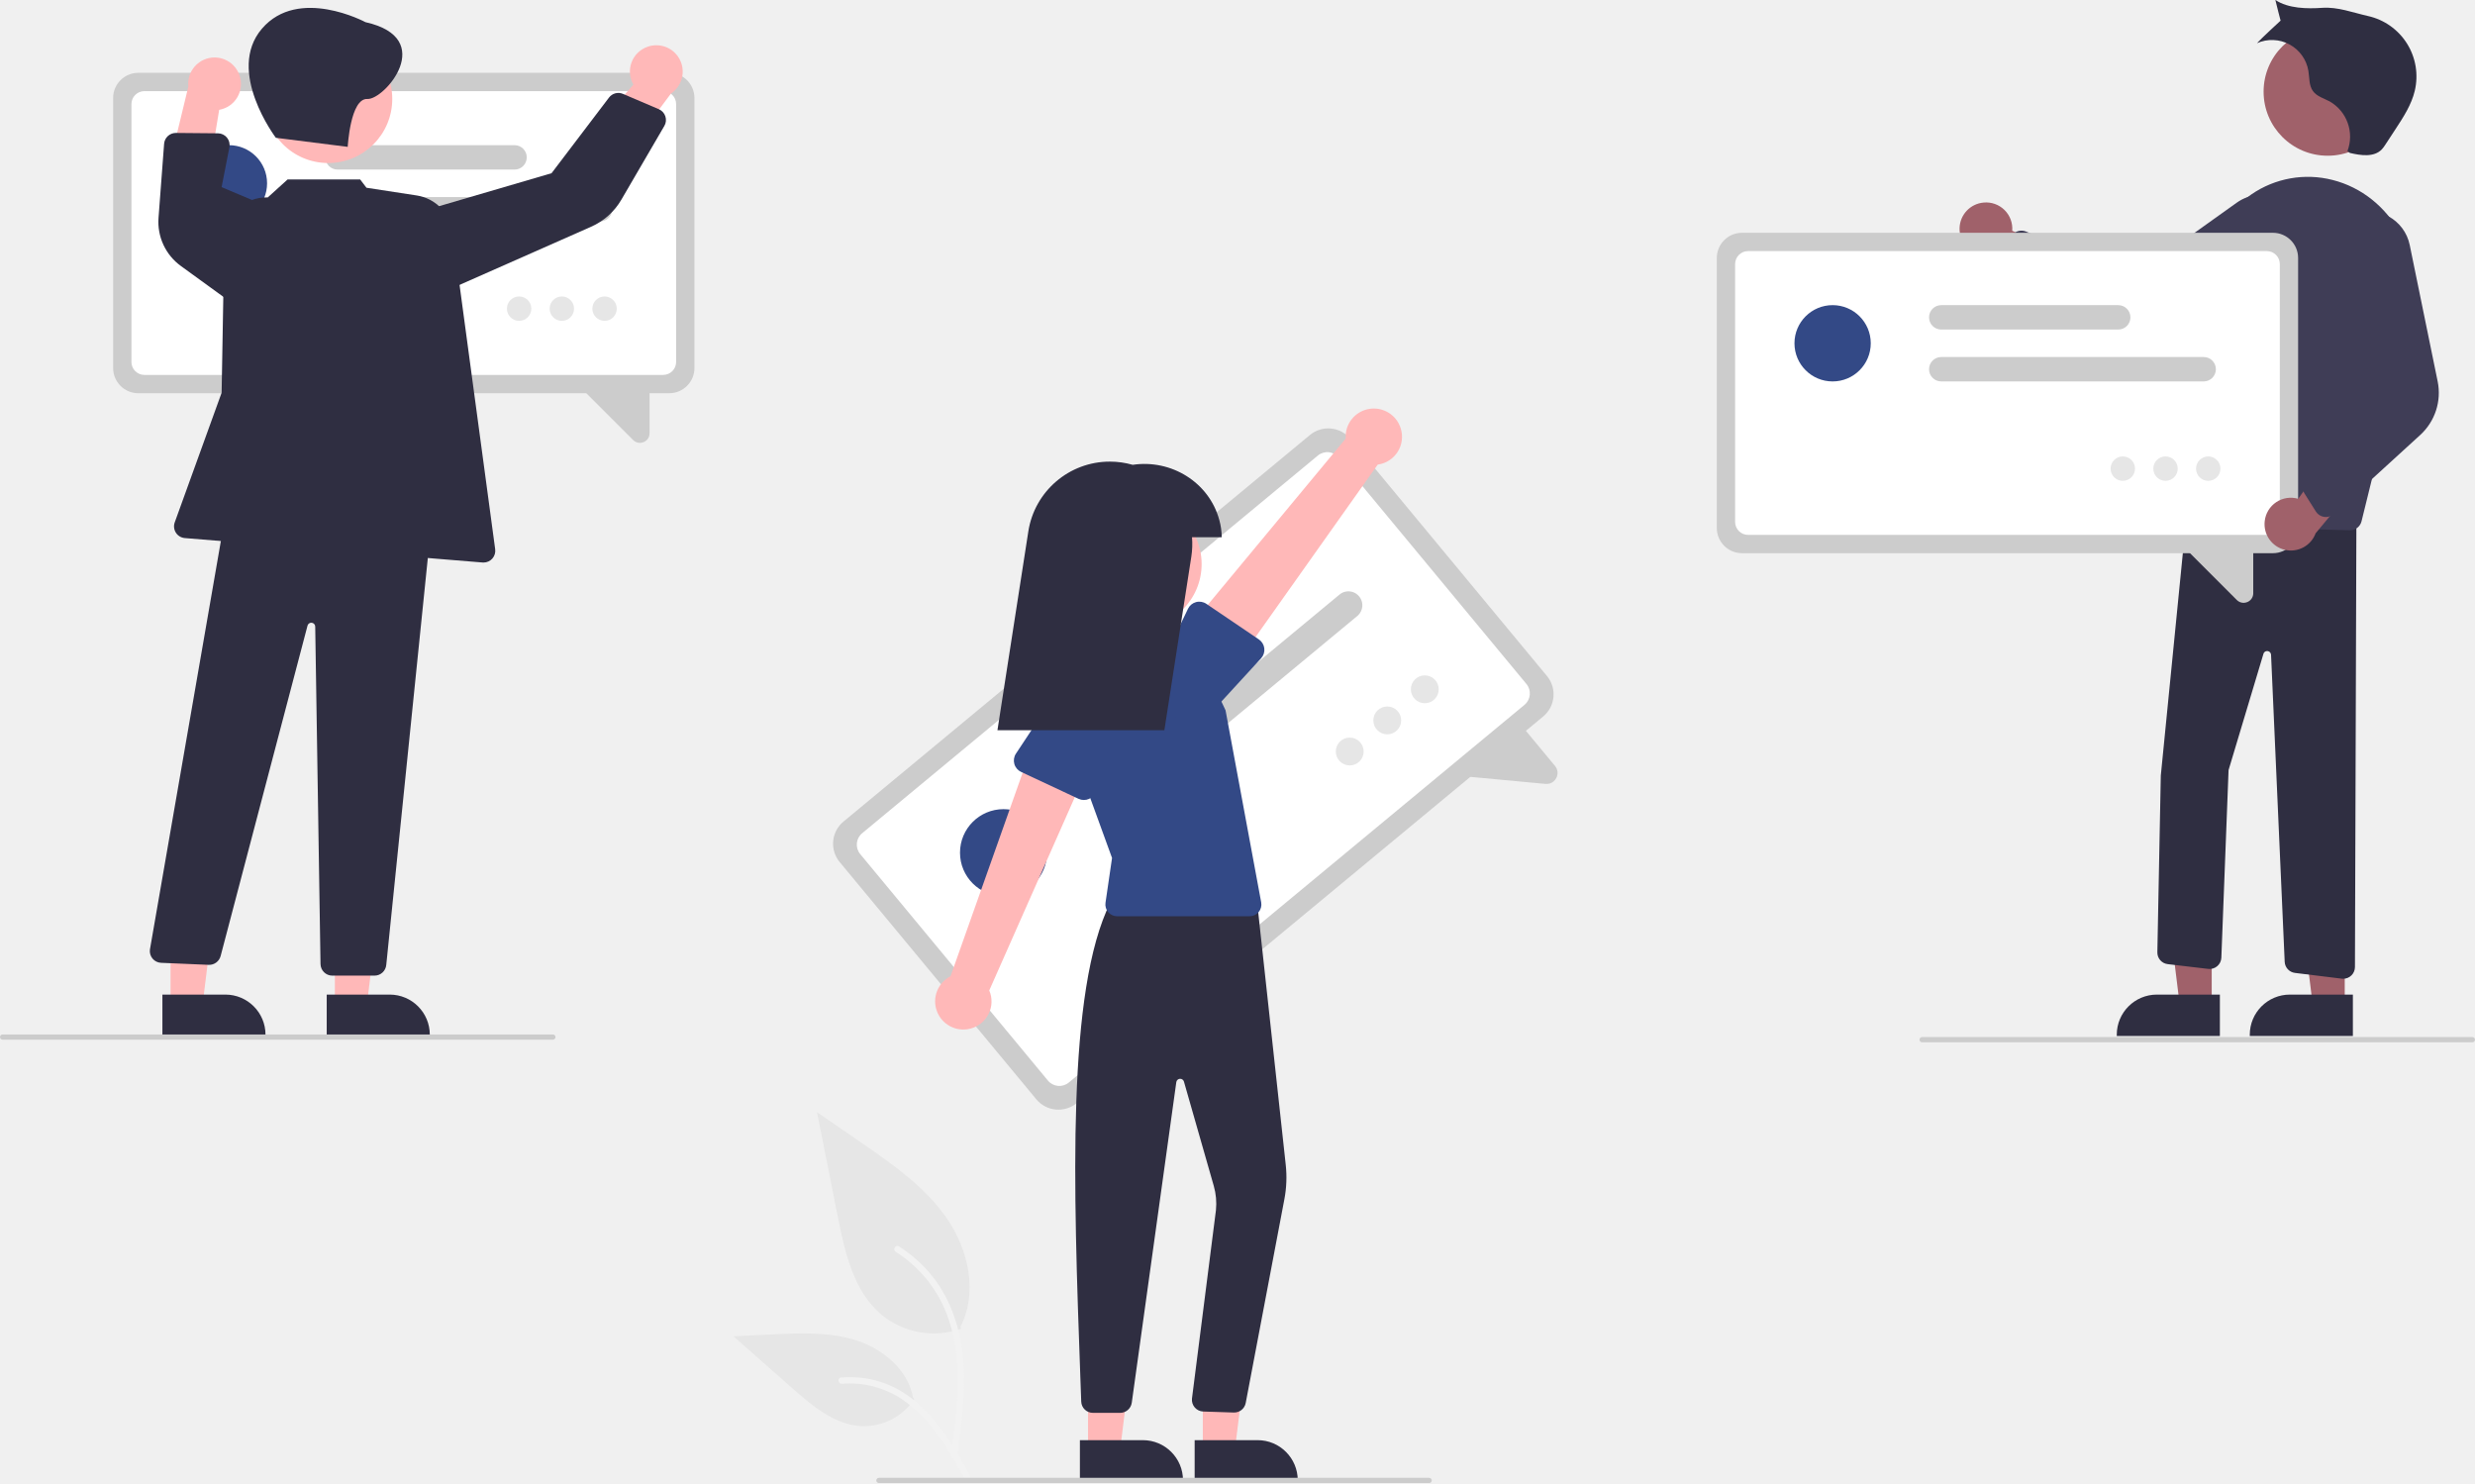
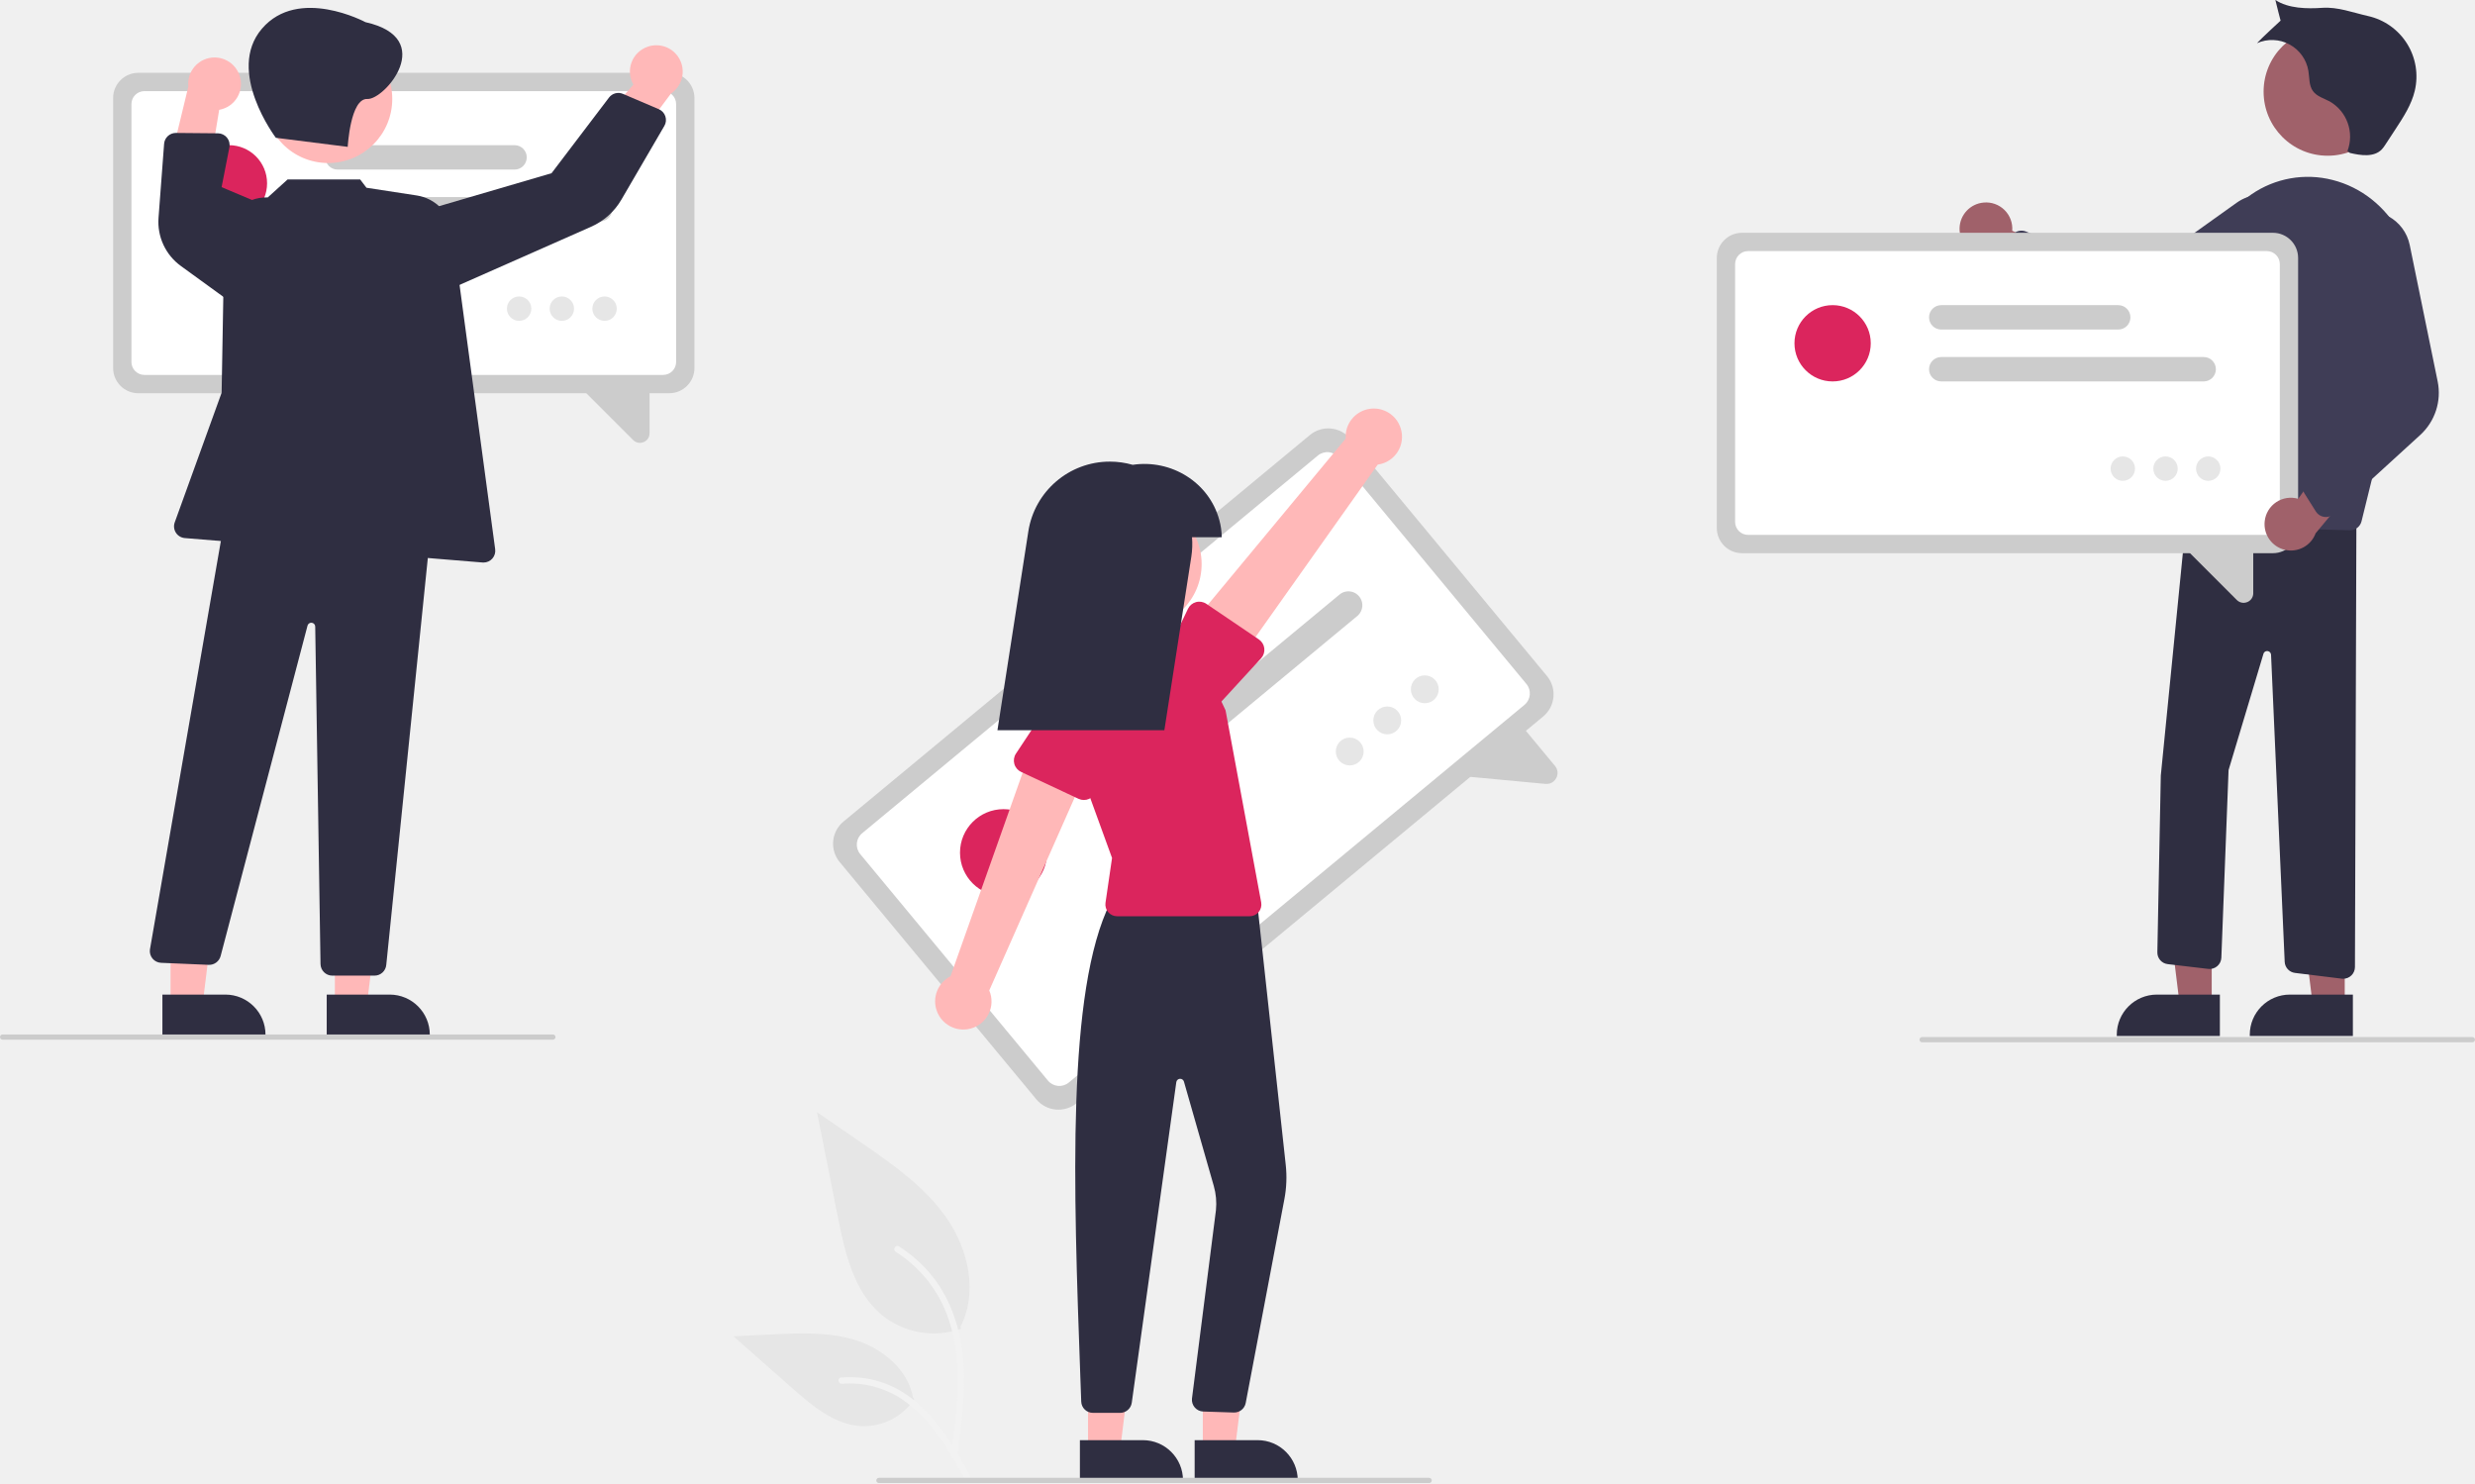
<svg xmlns="http://www.w3.org/2000/svg" id="a953921f-4c4e-4323-8cfc-8a6ae54c37d9" data-name="Layer 1" width="949" height="568.653" viewBox="0 0 949 568.653">
  <path d="M493.954,675.174a31.517,31.517,0,0,1-30.435-5.361c-10.66-8.947-14.002-23.687-16.721-37.336l-8.043-40.37,16.84,11.595c12.11,8.339,24.493,16.944,32.878,29.023s12.045,28.566,5.308,41.635" transform="translate(-125.5 -165.6736)" fill="#e6e6e6" />
  <path d="M492.515,724.05c1.704-12.415,3.457-24.99,2.261-37.538-1.062-11.144-4.462-22.029-11.383-30.953a51.491,51.491,0,0,0-13.211-11.971c-1.321-.834-2.537,1.26-1.222,2.09a48.952,48.952,0,0,1,19.363,23.363c4.216,10.722,4.893,22.411,4.166,33.801-.439,6.888-1.37,13.731-2.309,20.565a1.254,1.254,0,0,0,.845,1.489,1.218,1.218,0,0,0,1.489-.845Z" transform="translate(-125.5 -165.6736)" fill="#f2f2f2" />
  <path d="M476.098,702.081a23.201,23.201,0,0,1-20.215,10.433c-10.233-.486-18.764-7.628-26.444-14.408l-22.715-20.056,15.034-.719c10.811-.517,21.901-1,32.199,2.334s19.794,11.358,21.677,22.016" transform="translate(-125.5 -165.6736)" fill="#e6e6e6" />
  <path d="M497.332,731.187c-8.204-14.516-17.719-30.648-34.722-35.805a38.746,38.746,0,0,0-14.604-1.508c-1.551.134-1.163,2.524.384,2.39a35.996,35.996,0,0,1,23.306,6.166c6.572,4.473,11.688,10.692,16.019,17.287,2.653,4.039,5.029,8.25,7.405,12.455.759,1.344,2.979.374,2.211-.986Z" transform="translate(-125.5 -165.6736)" fill="#f2f2f2" />
  <path d="M717.213,440.397,538.36,588.632a11.027,11.027,0,0,1-15.508-1.452L447.457,496.211a11.027,11.027,0,0,1,1.452-15.508L627.761,332.469A11.027,11.027,0,0,1,643.27,333.92L718.665,424.889A11.027,11.027,0,0,1,717.213,440.397Z" transform="translate(-125.5 -165.6736)" fill="#ccc" />
  <path d="M710.046,435.934,535.304,580.76a5.68,5.68,0,0,1-7.989-.748l-71.987-86.857a5.68,5.68,0,0,1,.748-7.989L630.817,340.34a5.68,5.68,0,0,1,7.989.748l71.987,86.857A5.68,5.68,0,0,1,710.046,435.934Z" transform="translate(-125.5 -165.6736)" fill="#fff" />
  <path d="M718.101,466.25l-35.94-3.364,25.723-20.245,13.857,16.719a4.152,4.152,0,0,1,.482,4.661,4.279,4.279,0,0,1-1.051,1.302A4.16,4.16,0,0,1,718.101,466.25Z" transform="translate(-125.5 -165.6736)" fill="#ccc" />
  <path d="M645.928,401.875l-88.399,73.265a5.34,5.34,0,1,1-6.815-8.223l88.399-73.265a5.34,5.34,0,1,1,6.815,8.223Z" transform="translate(-125.5 -165.6736)" fill="#ccc" />
  <path d="M602.664,408.255l-59.618,49.411a5.34,5.34,0,1,1-6.815-8.223l59.618-49.411a5.34,5.34,0,0,1,6.815,8.223Z" transform="translate(-125.5 -165.6736)" fill="#ccc" />
-   <circle cx="384.787" cy="326.947" r="16.688" fill="#334986" />
+   <circle cx="384.787" cy="326.947" r="16.688" fill="#db255d" />
  <circle cx="517.532" cy="288.156" r="5.34" fill="#e6e6e6" />
  <circle cx="531.923" cy="276.229" r="5.34" fill="#e6e6e6" />
  <circle cx="546.313" cy="264.302" r="5.34" fill="#e6e6e6" />
  <polygon points="461.198 556.214 473.458 556.213 479.29 508.925 461.196 508.926 461.198 556.214" fill="#ffb8b8" />
  <path d="M583.571,717.885l24.144-.001h.001a15.386,15.386,0,0,1,15.386,15.386v.5l-39.531.001Z" transform="translate(-125.5 -165.6736)" fill="#2f2e41" />
  <polygon points="417.198 556.214 429.458 556.213 435.29 508.925 417.196 508.926 417.198 556.214" fill="#ffb8b8" />
  <path d="M539.571,717.885l24.144-.001h.001a15.386,15.386,0,0,1,15.386,15.386v.5l-39.531.001Z" transform="translate(-125.5 -165.6736)" fill="#2f2e41" />
  <path d="M555.001,707.419h-.002l-10.426-.003a4.482,4.482,0,0,1-4.495-4.338l-.328-9.121c-2.635-72.94-5.361-148.364,11.517-182.265l.132-.267,55.88-2.022,11.219,102.911a44.621,44.621,0,0,1-.52,13.164L603.148,703.627a4.499,4.499,0,0,1-4.597,3.658l-11.71-.38a4.502,4.502,0,0,1-4.302-4.943l9.199-72.279a24.702,24.702,0,0,0-.835-9.284l-11.44-39.994a1.5,1.5,0,0,0-2.928.206L559.458,703.538A4.518,4.518,0,0,1,555.001,707.419Z" transform="translate(-125.5 -165.6736)" fill="#2f2e41" />
  <circle cx="436.183" cy="216.281" r="24.561" fill="#ffb8b8" />
-   <path d="M604.66,517h-50.823a4.5,4.5,0,0,1-4.453-5.15l2.511-17.196-14.744-40.554a29.844,29.844,0,0,1,24.009-39.767h0a29.73,29.73,0,0,1,31.021,16.815l3.239,6.891L609.085,511.679a4.5,4.5,0,0,1-4.425,5.32Z" transform="translate(-125.5 -165.6736)" fill="#334986" />
+   <path d="M604.66,517h-50.823a4.5,4.5,0,0,1-4.453-5.15l2.511-17.196-14.744-40.554a29.844,29.844,0,0,1,24.009-39.767h0a29.73,29.73,0,0,1,31.021,16.815l3.239,6.891L609.085,511.679a4.5,4.5,0,0,1-4.425,5.32Z" transform="translate(-125.5 -165.6736)" fill="#db255d" />
  <path d="M497.374,560.136a10.743,10.743,0,0,0,7.445-14.694l39.602-89.472-22.655-5.706L489.962,540.006a10.801,10.801,0,0,0,7.412,20.13Z" transform="translate(-125.5 -165.6736)" fill="#ffb8b8" />
-   <path d="M539.06,471.971l-22.033-10.314a4.817,4.817,0,0,1-1.974-7.022l13.39-20.223a13.377,13.377,0,0,1,24.198,11.413l-6.924,23.163a4.817,4.817,0,0,1-6.657,2.982Z" transform="translate(-125.5 -165.6736)" fill="#334986" />
+   <path d="M539.06,471.971l-22.033-10.314a4.817,4.817,0,0,1-1.974-7.022l13.39-20.223a13.377,13.377,0,0,1,24.198,11.413l-6.924,23.163a4.817,4.817,0,0,1-6.657,2.982Z" transform="translate(-125.5 -165.6736)" fill="#db255d" />
  <path d="M662.575,329.897a10.743,10.743,0,0,1-8.809,13.919L597.197,423.651,580.695,407.115l60.794-73.275a10.801,10.801,0,0,1,21.086-3.943Z" transform="translate(-125.5 -165.6736)" fill="#ffb8b8" />
-   <path d="M610.279,414.281a4.812,4.812,0,0,1-1.235,3.816l-16.349,17.809a13.377,13.377,0,0,1-22.195-14.939L581.012,399.109a4.817,4.817,0,0,1,7.042-1.9l20.142,13.643A4.811,4.811,0,0,1,610.279,414.281Z" transform="translate(-125.5 -165.6736)" fill="#334986" />
+   <path d="M610.279,414.281a4.812,4.812,0,0,1-1.235,3.816l-16.349,17.809a13.377,13.377,0,0,1-22.195-14.939L581.012,399.109a4.817,4.817,0,0,1,7.042-1.9l20.142,13.643A4.811,4.811,0,0,1,610.279,414.281Z" transform="translate(-125.5 -165.6736)" fill="#db255d" />
  <path d="M593.955,371.674a25.26,25.26,0,0,0-.918-6.576c-3.957-14.622-18.565-23.399-33.225-21.196a31.7,31.7,0,0,0-8.769-1.228h0a31.621,31.621,0,0,0-31.246,26.767l-11.842,76.233h64l10.334-66.526a31.777,31.777,0,0,0,.269-7.474Z" transform="translate(-125.5 -165.6736)" fill="#2f2e41" />
  <path d="M673.5,734.326h-211a1,1,0,1,1,0-2h211a1,1,0,0,1,0,2Z" transform="translate(-125.5 -165.6736)" fill="#ccc" />
  <path d="M886.07,243.341a10.056,10.056,0,0,1,10.986,10.819l32.707,14.395-15.602,10.071-28.667-15.214a10.11,10.11,0,0,1,.576-20.071Z" transform="translate(-125.5 -165.6736)" fill="#a0616a" />
  <circle cx="892.502" cy="35.15" r="24.561" fill="#a0616a" />
  <polygon points="848.05 385.364 835.79 385.363 829.958 338.075 848.052 338.076 848.05 385.364" fill="#a0616a" />
  <path d="M976.676,562.921l-39.531-.001v-.5a15.386,15.386,0,0,1,15.386-15.386h.001l24.144.001Z" transform="translate(-125.5 -165.6736)" fill="#2f2e41" />
  <polygon points="899.05 385.364 886.79 385.363 880.958 338.075 899.052 338.076 899.05 385.364" fill="#a0616a" />
  <path d="M1027.676,562.921l-39.531-.001v-.5a15.386,15.386,0,0,1,15.386-15.386h.001l24.144.001Z" transform="translate(-125.5 -165.6736)" fill="#2f2e41" />
  <path d="M1023.969,540.966a4.507,4.507,0,0,1-.549-.034l-17.946-2.209a4.493,4.493,0,0,1-3.944-4.235L996.3,416.723a1.5,1.5,0,0,0-2.857-.554l-13.434,44.784L977.242,532.89a4.498,4.498,0,0,1-5.023,4.295l-15.541-1.829a4.485,4.485,0,0,1-3.973-4.557l1.319-67.714,10.529-106.292.47.018,64.022,2.468-.577,177.201a4.501,4.501,0,0,1-4.501,4.485Z" transform="translate(-125.5 -165.6736)" fill="#2f2e41" />
  <path d="M1026.62,368.992c-.039,0-.078,0-.117-.001l-64.479-1.689a4.5,4.5,0,0,1-4.341-5.104l12.39-91.191a44.132,44.132,0,0,1,18.68-30.792,38.196,38.196,0,0,1,31.108-5.547c22.506,5.703,36.008,29.87,30.097,53.872l-18.968,77.029A4.526,4.526,0,0,1,1026.62,368.992Z" transform="translate(-125.5 -165.6736)" fill="#3f3d56" />
  <path d="M942.03,296.578a21.822,21.822,0,0,1-11.964-3.555l-37.602-24.67a4.499,4.499,0,0,1-.799-6.856l5.665-5.98a4.484,4.484,0,0,1,4.932-1.087l42.002,16.726,38.909-27.786a16.155,16.155,0,1,1,16.446,27.678l-48.088,23.357A21.74,21.74,0,0,1,942.03,296.578Z" transform="translate(-125.5 -165.6736)" fill="#3f3d56" />
  <path d="M1026.512,224.311c4.19.989,9.245,1.749,12.24-1.345a12.511,12.511,0,0,0,1.416-1.89l3.915-5.977c2.999-4.579,6.051-9.277,7.321-14.602a23.741,23.741,0,0,0-17.907-28.674c-5.846-1.309-11.566-3.561-17.542-3.15s-12.985.276-18-3c.313,1.46,2.003,7.913,2.003,7.913s-7.541,6.919-9.054,8.644a14.166,14.166,0,0,1,19.723,10.671c.428,2.626.177,5.538,1.737,7.693,1.484,2.05,4.145,2.768,6.382,3.952a15.563,15.563,0,0,1,6.847,19.045Z" transform="translate(-125.5 -165.6736)" fill="#2f2e41" />
  <path d="M997.023,377.788H793.434a9.664,9.664,0,0,1-9.653-9.653V264.586a9.664,9.664,0,0,1,9.653-9.653H997.023a9.664,9.664,0,0,1,9.653,9.653V368.135A9.664,9.664,0,0,1,997.023,377.788Z" transform="translate(-125.5 -165.6736)" fill="#ccc" />
  <path d="M994.683,370.768H795.774a4.978,4.978,0,0,1-4.973-4.973v-98.87a4.978,4.978,0,0,1,4.973-4.973H994.683a4.978,4.978,0,0,1,4.973,4.973v98.87A4.978,4.978,0,0,1,994.683,370.768Z" transform="translate(-125.5 -165.6736)" fill="#fff" />
  <path d="M983.164,395.73l-22.37-22.37,28.68.725V393.117a3.639,3.639,0,0,1-2.282,3.415,3.75,3.75,0,0,1-1.438.291A3.646,3.646,0,0,1,983.164,395.73Z" transform="translate(-125.5 -165.6736)" fill="#ccc" />
  <path d="M970.465,311.927H869.84a4.68,4.68,0,1,1,0-9.36H970.465a4.68,4.68,0,0,1,0,9.36Z" transform="translate(-125.5 -165.6736)" fill="#ccc" />
  <path d="M937.703,292.036H869.84a4.68,4.68,0,1,1,0-9.36H937.703a4.68,4.68,0,1,1,0,9.36Z" transform="translate(-125.5 -165.6736)" fill="#ccc" />
-   <circle cx="702.686" cy="131.628" r="14.626" fill="#334986" />
+   <circle cx="702.686" cy="131.628" r="14.626" fill="#db255d" />
  <circle cx="813.955" cy="179.692" r="4.68" fill="#e6e6e6" />
  <circle cx="830.336" cy="179.692" r="4.68" fill="#e6e6e6" />
  <circle cx="846.716" cy="179.692" r="4.68" fill="#e6e6e6" />
  <path d="M993.871,365.474a10.056,10.056,0,0,1,12.838-8.54l20.783-29.069,6.665,17.332-20.758,24.948a10.11,10.11,0,0,1-19.529-4.671Z" transform="translate(-125.5 -165.6736)" fill="#a0616a" />
  <path d="M1017.678,363.906a4.536,4.536,0,0,1-.981-.025,4.489,4.489,0,0,1-3.205-2.06l-4.392-6.968a4.48,4.48,0,0,1,.168-5.048l26.602-36.553-17.291-44.576a16.07,16.07,0,0,1,8.813-20.739h0a16.154,16.154,0,0,1,22.073,11.656l10.728,52.373a21.884,21.884,0,0,1-6.651,20.454l-33.21,30.325A4.487,4.487,0,0,1,1017.678,363.906Z" transform="translate(-125.5 -165.6736)" fill="#3f3d56" />
  <path d="M1073.5,565.326h-211a1,1,0,0,1,0-2h211a1,1,0,0,1,0,2Z" transform="translate(-125.5 -165.6736)" fill="#ccc" />
  <path d="M382.118,316.45H178.528a9.664,9.664,0,0,1-9.653-9.653V203.247a9.664,9.664,0,0,1,9.653-9.653H382.118a9.664,9.664,0,0,1,9.653,9.653V306.797A9.664,9.664,0,0,1,382.118,316.45Z" transform="translate(-125.5 -165.6736)" fill="#ccc" />
  <path d="M379.777,309.43H180.868a4.978,4.978,0,0,1-4.973-4.973v-98.87a4.978,4.978,0,0,1,4.973-4.973H379.777a4.978,4.978,0,0,1,4.973,4.973v98.87A4.978,4.978,0,0,1,379.777,309.43Z" transform="translate(-125.5 -165.6736)" fill="#fff" />
  <path d="M368.258,334.392l-22.37-22.37,28.68.725v19.032a3.639,3.639,0,0,1-2.282,3.415,3.75,3.75,0,0,1-1.438.291A3.646,3.646,0,0,1,368.258,334.392Z" transform="translate(-125.5 -165.6736)" fill="#ccc" />
  <path d="M355.559,250.588H254.934a4.68,4.68,0,1,1,0-9.36H355.559a4.68,4.68,0,0,1,0,9.36Z" transform="translate(-125.5 -165.6736)" fill="#ccc" />
  <path d="M322.798,230.697H254.934a4.68,4.68,0,1,1,0-9.36h67.863a4.68,4.68,0,1,1,0,9.36Z" transform="translate(-125.5 -165.6736)" fill="#ccc" />
-   <circle cx="87.78" cy="70.289" r="14.626" fill="#334986" />
+   <circle cx="87.78" cy="70.289" r="14.626" fill="#db255d" />
  <circle cx="199.049" cy="118.353" r="4.68" fill="#e6e6e6" />
  <circle cx="215.43" cy="118.353" r="4.68" fill="#e6e6e6" />
  <circle cx="231.811" cy="118.353" r="4.68" fill="#e6e6e6" />
  <path d="M373.674,183.645a10.056,10.056,0,0,0-5.31,14.476l-23.42,26.99,18.409,2.439,19.418-26.004A10.11,10.11,0,0,0,373.674,183.645Z" transform="translate(-125.5 -165.6736)" fill="#ffb8b8" />
  <path d="M217.298,194.451a10.056,10.056,0,0,1-7.754,13.328l-5.828,35.256L190.088,230.42l7.624-31.546a10.11,10.11,0,0,1,19.586-4.423Z" transform="translate(-125.5 -165.6736)" fill="#ffb8b8" />
  <polygon points="128.399 385.364 140.659 385.363 146.491 338.075 128.397 338.076 128.399 385.364" fill="#ffb8b8" />
  <path d="M250.772,547.035l24.144-.001h.001a15.386,15.386,0,0,1,15.386,15.386v.5l-39.531.001Z" transform="translate(-125.5 -165.6736)" fill="#2f2e41" />
  <polygon points="65.399 385.364 77.659 385.363 83.491 338.075 65.397 338.076 65.399 385.364" fill="#ffb8b8" />
  <path d="M187.772,547.035l24.144-.001h.001a15.386,15.386,0,0,1,15.386,15.386v.5l-39.531.001Z" transform="translate(-125.5 -165.6736)" fill="#2f2e41" />
  <circle cx="125.84" cy="37.947" r="24.561" fill="#ffb8b8" />
  <path d="M248.396,535.328l-2.031-129.406a1.5,1.5,0,0,0-2.959-.324l-33.291,126.576a4.555,4.555,0,0,1-4.571,3.459l-18.29-.782a4.501,4.501,0,0,1-4.272-5.061l28.249-162.658.058-.459,78.682,3.723.513.023L273.611,535.599a4.519,4.519,0,0,1-4.487,4.166H252.895A4.518,4.518,0,0,1,248.396,535.328Z" transform="translate(-125.5 -165.6736)" fill="#2f2e41" />
  <path d="M310.54,381.357l-114.178-9.37a4.499,4.499,0,0,1-3.864-6.015l17.981-49.712,1.035-59.003a16.181,16.181,0,0,1,16.667-15.891l7.593-6.883h27.82l2.422,3.176,19.357,2.975a16.272,16.272,0,0,1,13.58,13.833L315.368,376.272a4.501,4.501,0,0,1-4.454,5.101C310.79,381.373,310.665,381.368,310.54,381.357Z" transform="translate(-125.5 -165.6736)" fill="#2f2e41" />
  <path d="M288.294,246.355l48.684-14.264L359.011,203.083a4.499,4.499,0,0,1,5.352-1.416l13.756,5.88a4.5,4.5,0,0,1,2.119,6.403l-16.466,28.256A25.197,25.197,0,0,1,352.119,252.629l-57.261,25.312Z" transform="translate(-125.5 -165.6736)" fill="#2f2e41" />
  <path d="M194.893,267.691a20.865,20.865,0,0,1-8.604-18.575l2.136-28.308a4.512,4.512,0,0,1,4.488-4.161h.04l16.132.144a4.501,4.501,0,0,1,4.376,5.365l-2.993,15.271,21.36,9.025-17.987,34.993Z" transform="translate(-125.5 -165.6736)" fill="#2f2e41" />
  <path d="M265.628,174.17s-25.685-13.83-39.685,2.492,5.334,41.848,5.334,41.848l27.548,3.474s1-18.726,7.559-18.363S293.313,180.355,265.628,174.17Z" transform="translate(-125.5 -165.6736)" fill="#2f2e41" />
  <path d="M337.5,564.326h-211a1,1,0,0,1,0-2h211a1,1,0,0,1,0,2Z" transform="translate(-125.5 -165.6736)" fill="#ccc" />
</svg>
